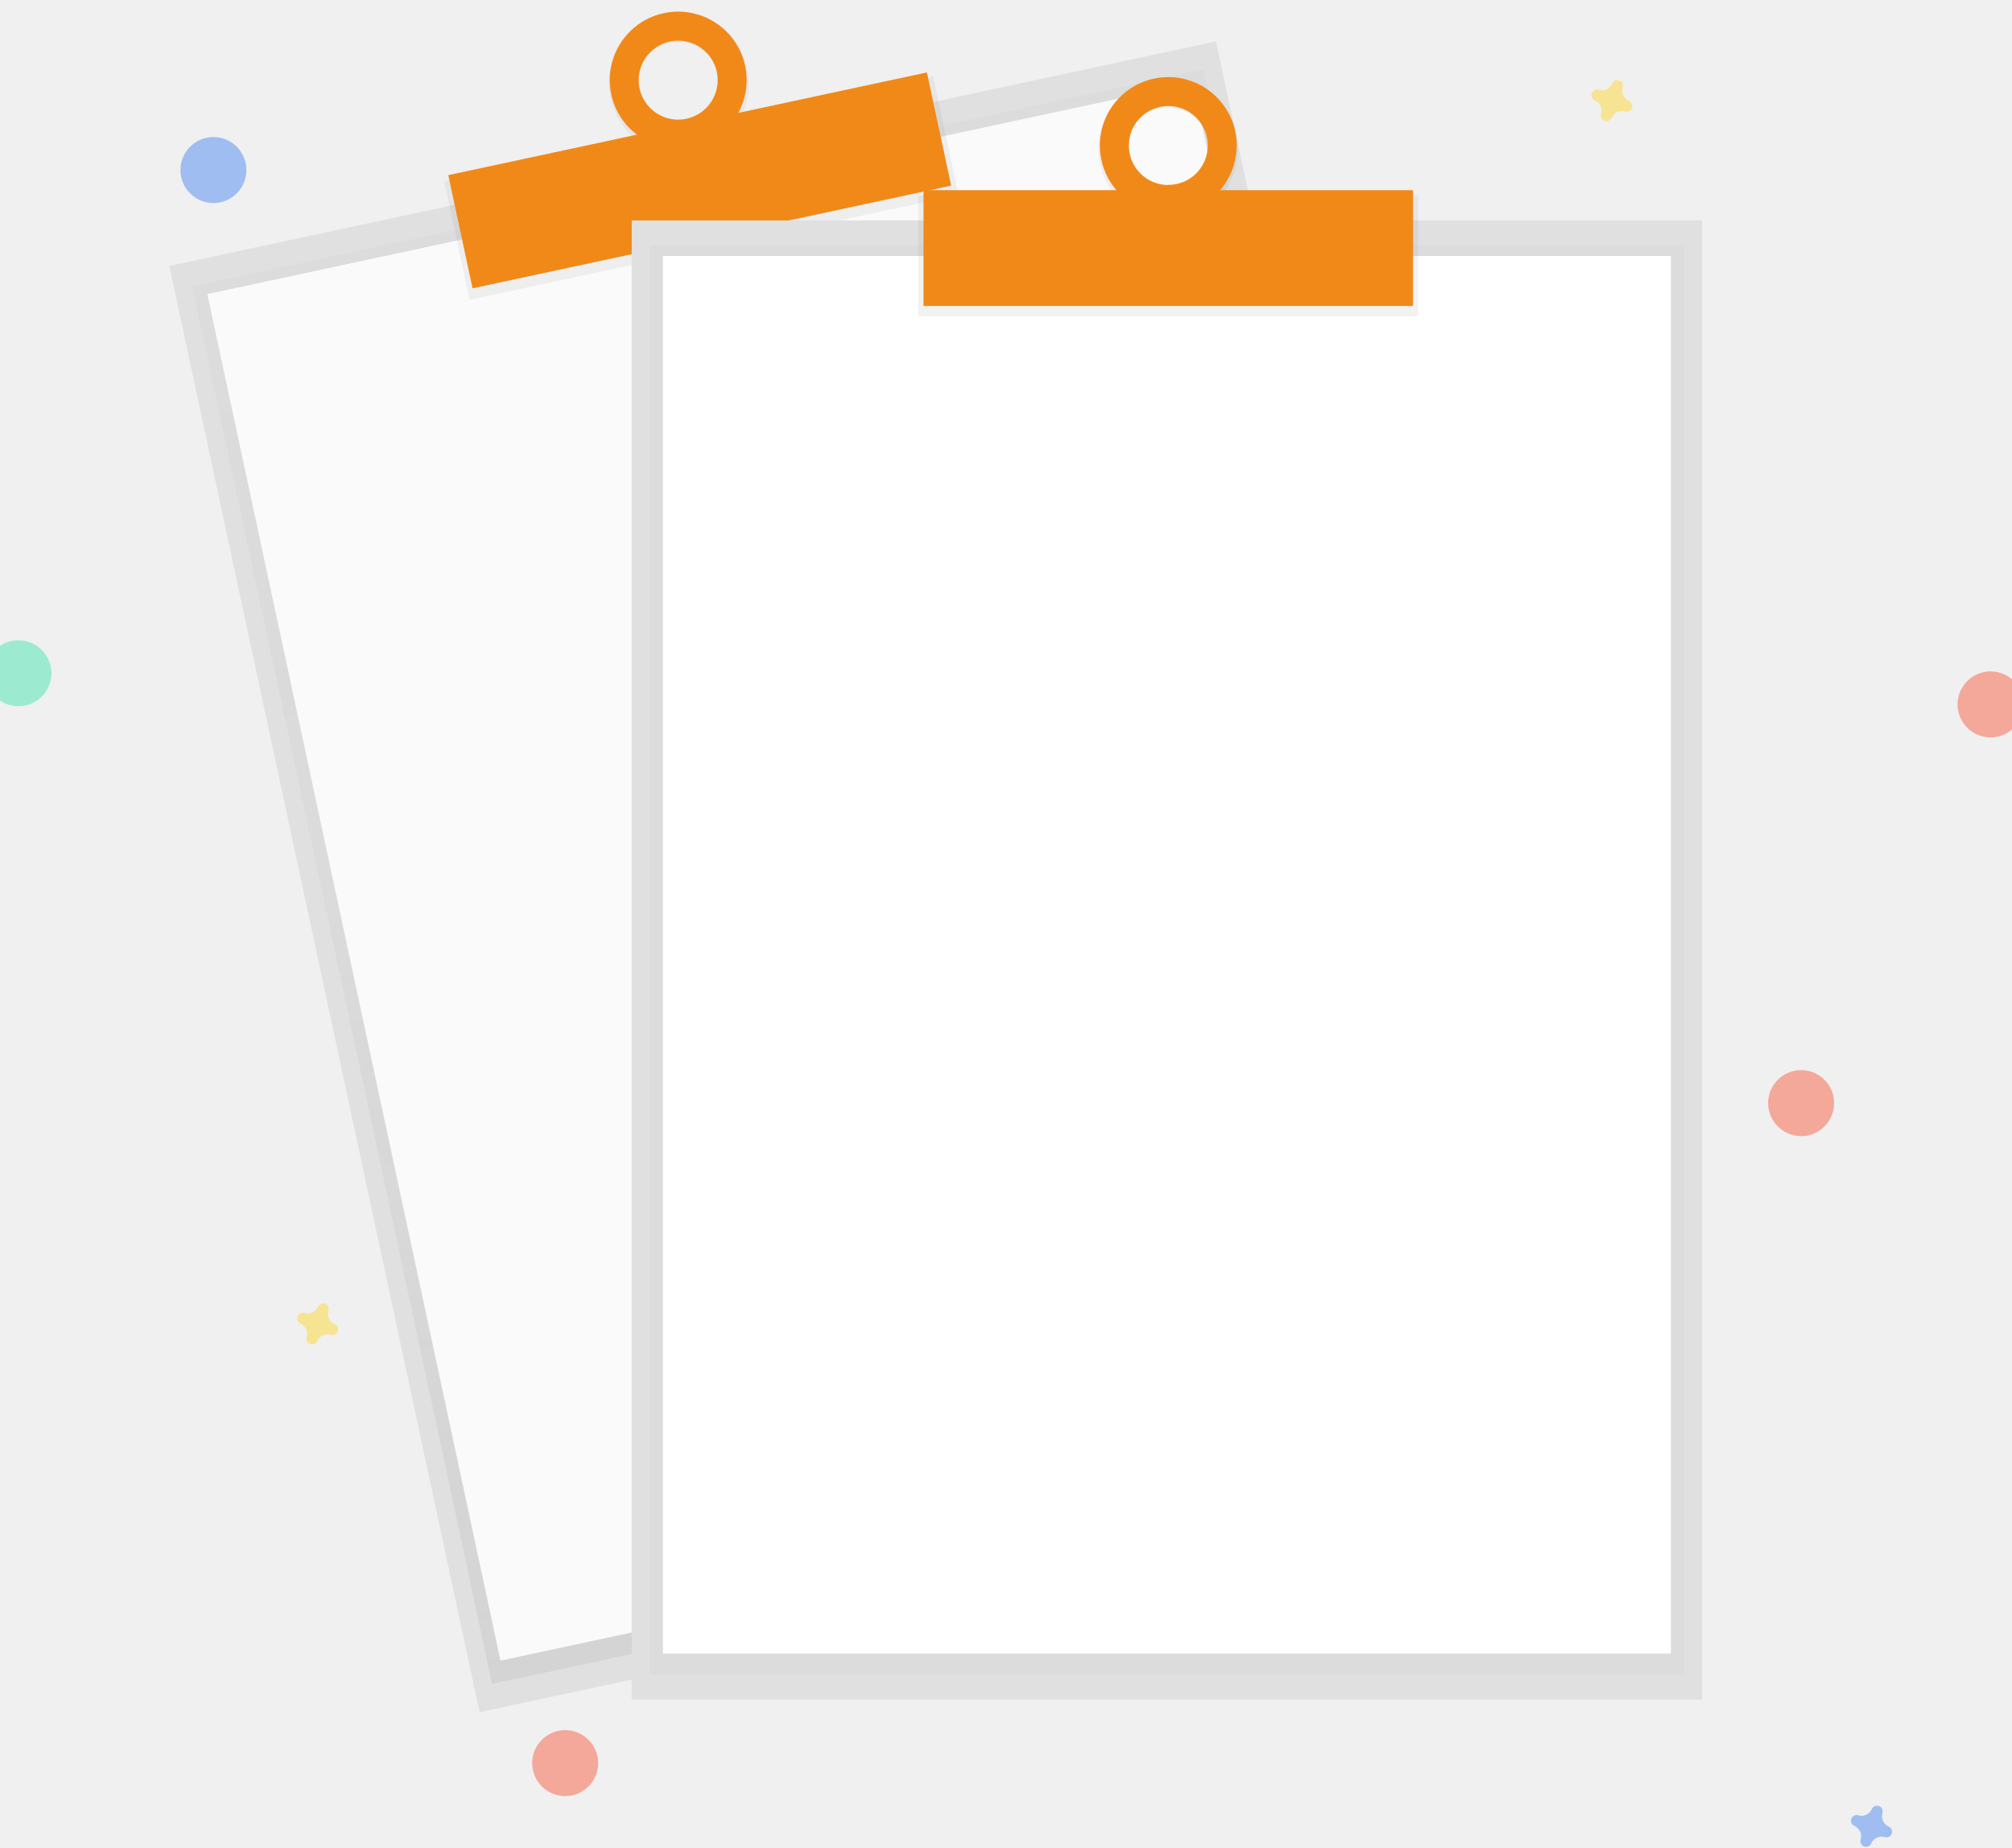
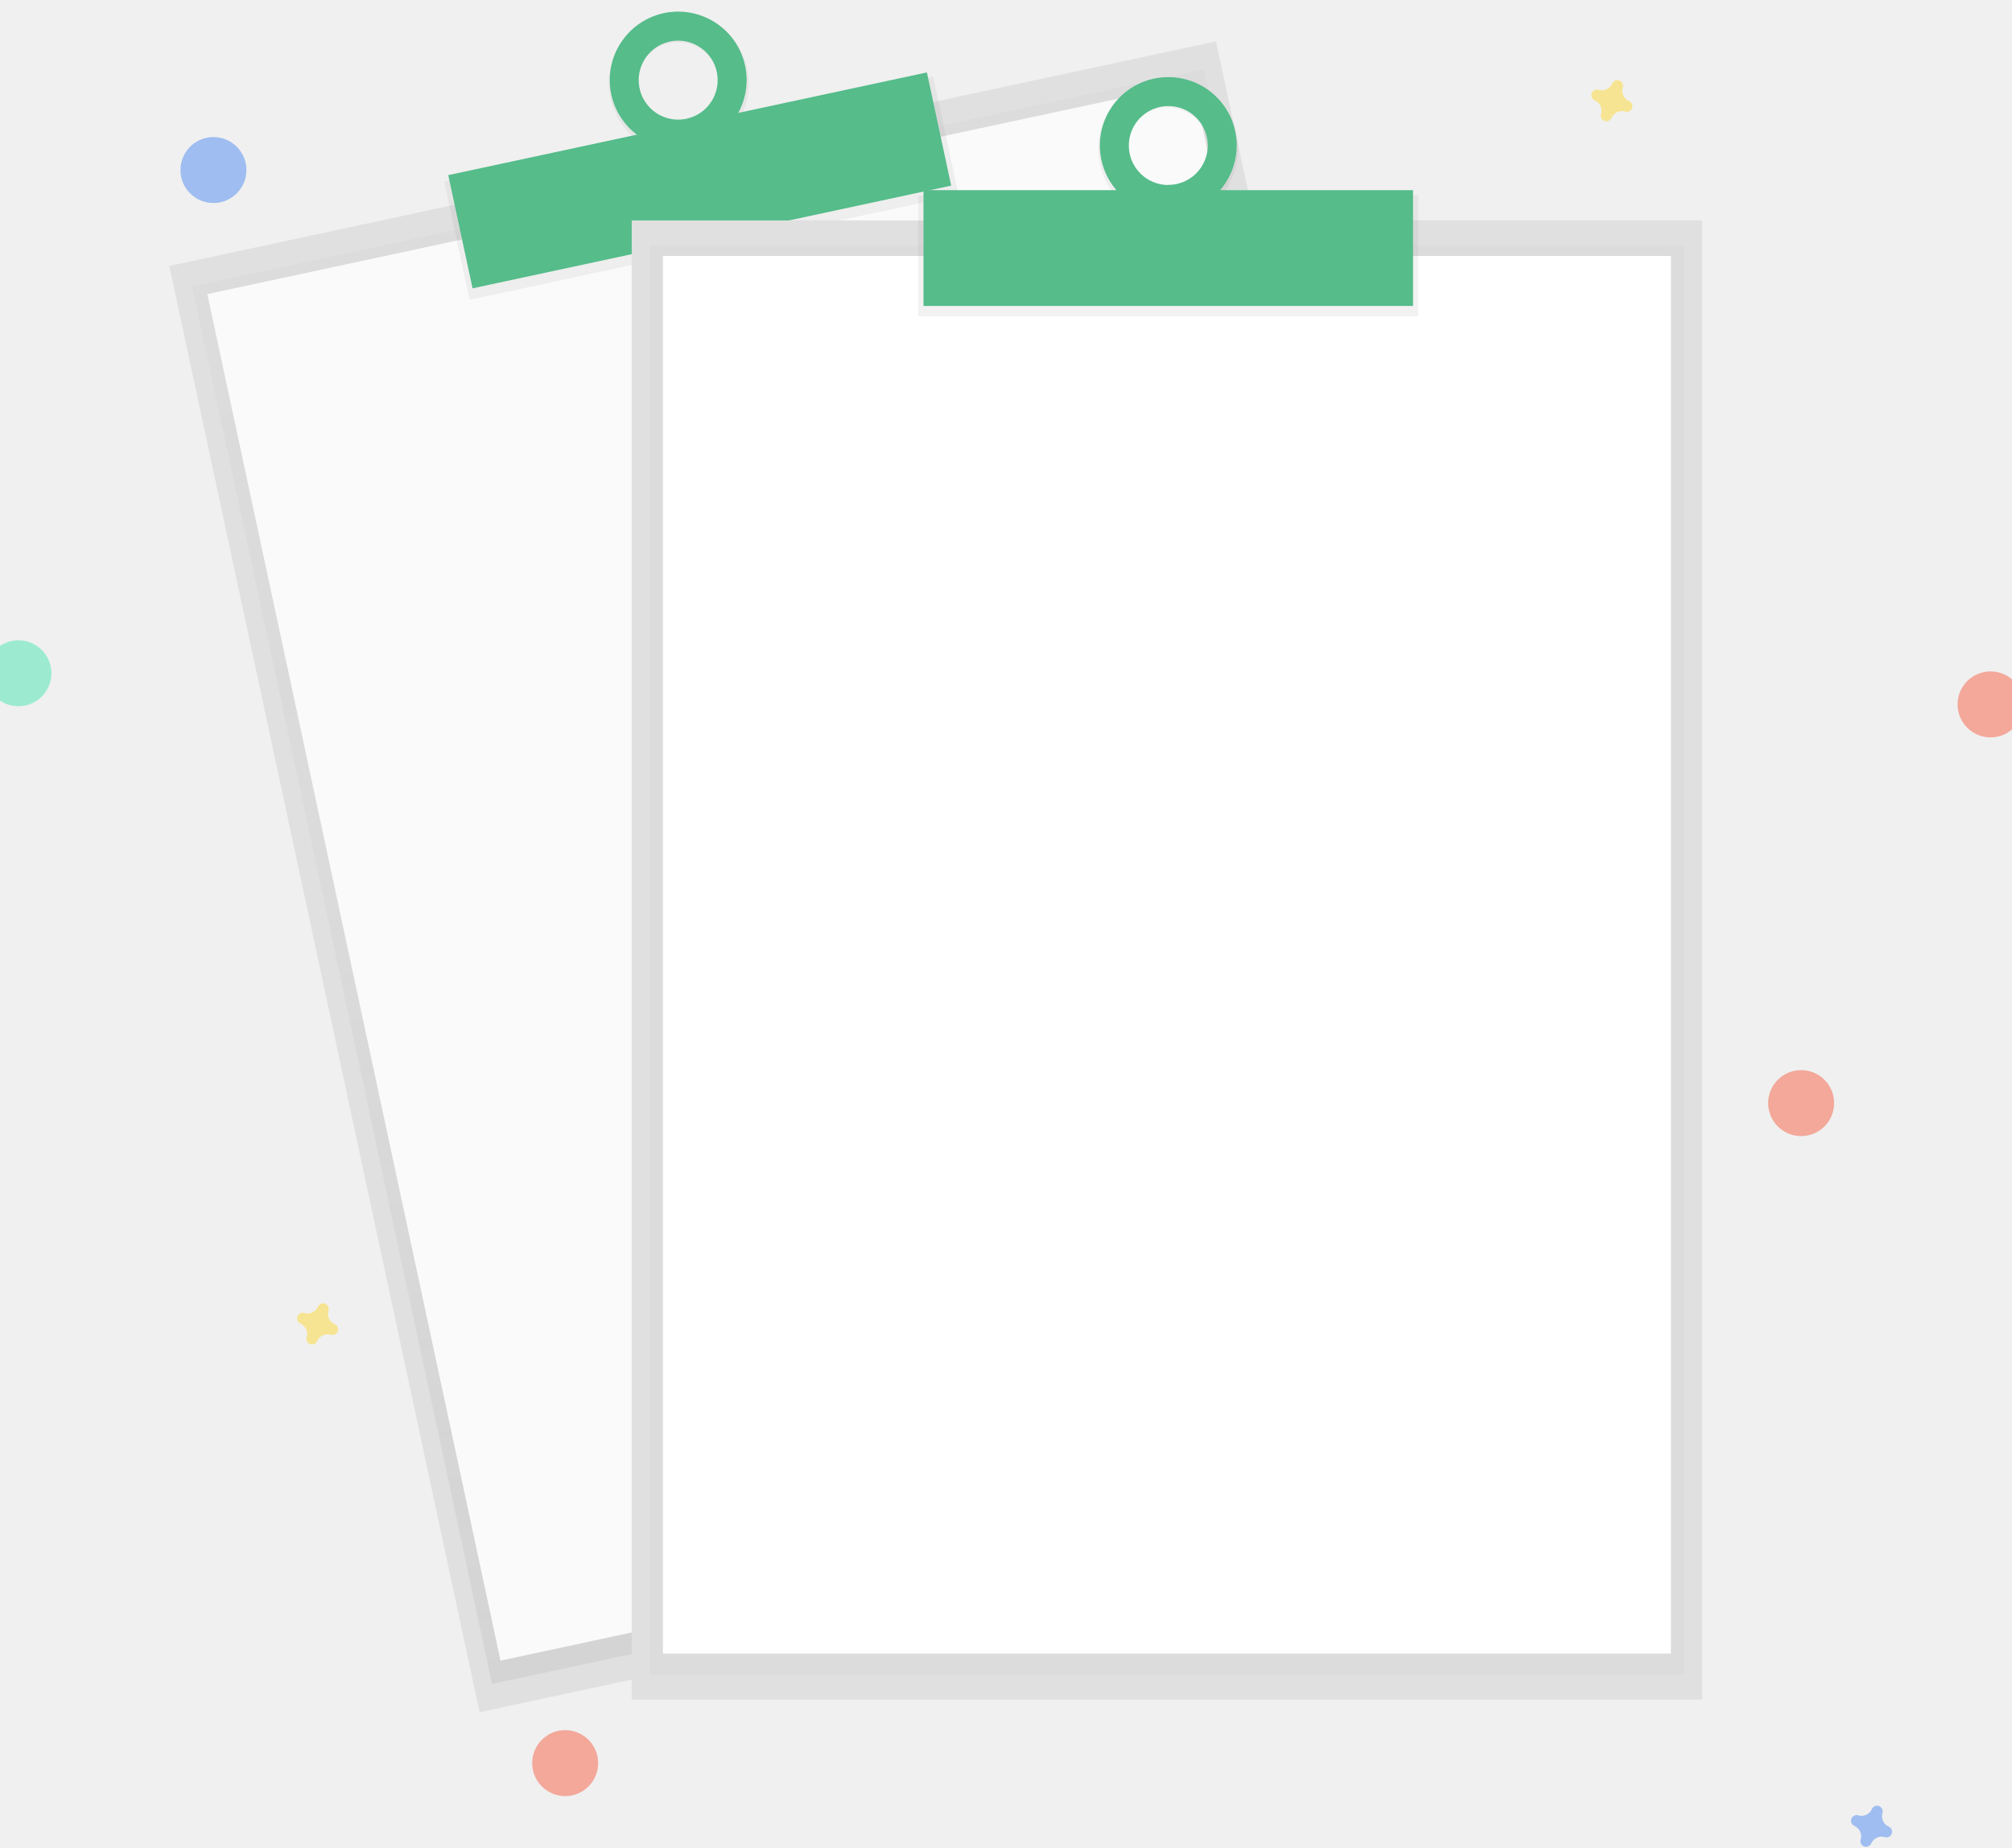
<svg xmlns="http://www.w3.org/2000/svg" width="61px" height="56px" viewBox="0 0 61 56" version="1.1">
  <defs>
    <linearGradient x1="49.999%" y1="100%" x2="49.999%" y2="0%" id="linearGradient-1">
      <stop stop-color="#808080" stop-opacity="0.25" offset="0%" />
      <stop stop-color="#808080" stop-opacity="0.12" offset="54%" />
      <stop stop-color="#808080" stop-opacity="0.1" offset="100%" />
    </linearGradient>
    <linearGradient x1="54017%" y1="18020%" x2="54017%" y2="13075%" id="linearGradient-2">
      <stop stop-color="#808080" stop-opacity="0.25" offset="0%" />
      <stop stop-color="#808080" stop-opacity="0.12" offset="54%" />
      <stop stop-color="#808080" stop-opacity="0.1" offset="100%" />
    </linearGradient>
    <linearGradient x1="54017%" y1="14086%" x2="54017%" y2="8243%" id="linearGradient-3">
      <stop stop-color="#808080" stop-opacity="0.25" offset="0%" />
      <stop stop-color="#808080" stop-opacity="0.12" offset="54%" />
      <stop stop-color="#808080" stop-opacity="0.1" offset="100%" />
    </linearGradient>
    <linearGradient x1="47640%" y1="71053%" x2="47640%" y2="12712%" id="linearGradient-4">
      <stop stop-color="#808080" stop-opacity="0.25" offset="0%" />
      <stop stop-color="#808080" stop-opacity="0.12" offset="54%" />
      <stop stop-color="#808080" stop-opacity="0.1" offset="100%" />
    </linearGradient>
    <linearGradient x1="47694%" y1="15613%" x2="47694%" y2="10668%" id="linearGradient-5">
      <stop stop-color="#808080" stop-opacity="0.25" offset="0%" />
      <stop stop-color="#808080" stop-opacity="0.12" offset="54%" />
      <stop stop-color="#808080" stop-opacity="0.1" offset="100%" />
    </linearGradient>
    <linearGradient x1="66686%" y1="17639%" x2="66686%" y2="11795%" id="linearGradient-6">
      <stop stop-color="#808080" stop-opacity="0.25" offset="0%" />
      <stop stop-color="#808080" stop-opacity="0.12" offset="54%" />
      <stop stop-color="#808080" stop-opacity="0.1" offset="100%" />
    </linearGradient>
  </defs>
  <g id="Guide" stroke="none" stroke-width="1" fill="none" fill-rule="evenodd">
    <g id="空状态" transform="translate(-677, -319)">
      <g id="Group-7" transform="translate(107, 200)">
        <g id="Group-20" transform="translate(1, 97)">
          <g id="undraw_no_data_qbuo" transform="translate(569, 20)">
            <rect id="Rectangle-path" fill="#E0E0E0" fill-rule="nonzero" transform="translate(25.70305, 28.57968) rotate(-12.11) translate(-25.70305, -28.57968) " x="9.476" y="6.159" width="32.455" height="44.842" />
            <g id="Group" opacity="0.5" transform="translate(5.792574, 4.084507)" fill="url(#linearGradient-1)" fill-rule="nonzero">
              <rect id="Rectangle-path" transform="translate(19.91092, 24.49546) rotate(-12.11) translate(-19.91092, -24.49546) " x="4.232" y="2.832" width="31.358" height="43.326" />
            </g>
            <rect id="Rectangle-path" fill="#FAFAFA" fill-rule="nonzero" transform="translate(25.66959, 28.42381) rotate(-12.11) translate(-25.66959, -28.42381) " x="10.39" y="7.239" width="30.56" height="42.369" />
            <rect id="Rectangle-path" fill="url(#linearGradient-2)" fill-rule="nonzero" transform="translate(21.26436, 7.701773) rotate(-12.11) translate(-21.26436, -7.701773) " x="13.684" y="5.866" width="15.16" height="3.672" />
            <path d="M20.126,2.399 C18.982,2.645 18.258,3.794 18.51,4.965 C18.761,6.136 19.892,6.888 21.034,6.642 C22.177,6.396 22.903,5.247 22.651,4.076 C22.399,2.905 21.271,2.154 20.126,2.399 Z M20.844,5.749 C20.35,5.867 19.833,5.674 19.536,5.26 C19.24,4.847 19.223,4.296 19.494,3.865 C19.764,3.434 20.268,3.21 20.769,3.297 C21.27,3.385 21.669,3.767 21.777,4.263 C21.851,4.584 21.794,4.921 21.619,5.2 C21.444,5.479 21.165,5.676 20.844,5.749 Z" id="Shape" fill="url(#linearGradient-3)" fill-rule="nonzero" />
-             <rect id="Rectangle-path" fill="#F18918" fill-rule="nonzero" transform="translate(21.21432, 7.468617) rotate(-12.11) translate(-21.21432, -7.468617) " x="13.794" y="5.713" width="14.841" height="3.51" />
-             <path d="M20.126,2.399 C19.006,2.64 18.293,3.743 18.533,4.863 C18.774,5.983 19.877,6.696 20.997,6.455 C22.117,6.215 22.83,5.112 22.59,3.992 C22.474,3.455 22.15,2.984 21.688,2.686 C21.226,2.387 20.664,2.284 20.126,2.399 Z M20.812,5.6 C20.339,5.702 19.851,5.508 19.576,5.11 C19.301,4.711 19.293,4.186 19.556,3.78 C19.819,3.373 20.301,3.165 20.777,3.252 C21.254,3.34 21.63,3.705 21.732,4.179 C21.87,4.825 21.459,5.462 20.812,5.6 Z" id="Shape" fill="#F18918" fill-rule="nonzero" />
+             <rect id="Rectangle-path" fill="#55BC8A" fill-rule="nonzero" transform="translate(21.21432, 7.468617) rotate(-12.11) translate(-21.21432, -7.468617) " x="13.794" y="5.713" width="14.841" height="3.51" />
+             <path d="M20.126,2.399 C19.006,2.64 18.293,3.743 18.533,4.863 C18.774,5.983 19.877,6.696 20.997,6.455 C22.117,6.215 22.83,5.112 22.59,3.992 C22.474,3.455 22.15,2.984 21.688,2.686 C21.226,2.387 20.664,2.284 20.126,2.399 Z M20.812,5.6 C20.339,5.702 19.851,5.508 19.576,5.11 C19.301,4.711 19.293,4.186 19.556,3.78 C19.819,3.373 20.301,3.165 20.777,3.252 C21.254,3.34 21.63,3.705 21.732,4.179 C21.87,4.825 21.459,5.462 20.812,5.6 Z" id="Shape" fill="#55BC8A" fill-rule="nonzero" />
            <rect id="Rectangle-path" fill="#E0E0E0" fill-rule="nonzero" x="19.152" y="8.682" width="32.455" height="44.842" />
            <g id="Group" opacity="0.5" transform="translate(19.6799, 9.431498)" fill="url(#linearGradient-4)" fill-rule="nonzero">
              <rect id="Rectangle-path" x="0.021" y="0.009" width="31.358" height="43.326" />
            </g>
            <rect id="Rectangle-path" fill="#FFFFFF" fill-rule="nonzero" x="20.099" y="9.76" width="30.56" height="42.369" />
            <rect id="Rectangle-path" fill="url(#linearGradient-5)" fill-rule="nonzero" x="27.839" y="7.922" width="15.16" height="3.672" />
            <path d="M35.419,4.338 C34.249,4.338 33.3,5.309 33.3,6.508 C33.3,7.706 34.249,8.678 35.419,8.678 C36.59,8.678 37.539,7.706 37.539,6.508 C37.539,5.309 36.59,4.338 35.419,4.338 Z M35.419,7.76 C34.91,7.772 34.445,7.475 34.242,7.008 C34.038,6.541 34.138,5.998 34.494,5.633 C34.849,5.269 35.39,5.156 35.862,5.348 C36.333,5.54 36.642,5.999 36.642,6.508 C36.647,7.189 36.1,7.746 35.419,7.754 L35.419,7.76 Z" id="Shape" fill="url(#linearGradient-6)" fill-rule="nonzero" />
-             <rect id="Rectangle-path" fill="#F18918" fill-rule="nonzero" x="27.999" y="7.765" width="14.841" height="3.51" />
-             <path d="M35.419,4.338 C34.58,4.338 33.824,4.843 33.503,5.618 C33.182,6.393 33.359,7.285 33.953,7.879 C34.546,8.472 35.438,8.649 36.213,8.328 C36.988,8.007 37.494,7.251 37.494,6.412 C37.494,5.266 36.565,4.338 35.419,4.338 Z M35.419,7.609 C34.759,7.608 34.224,7.073 34.224,6.412 C34.224,5.751 34.759,5.216 35.419,5.215 C36.08,5.214 36.616,5.748 36.618,6.409 C36.618,6.727 36.491,7.031 36.267,7.256 C36.042,7.48 35.737,7.606 35.419,7.605 L35.419,7.609 Z" id="Shape" fill="#F18918" fill-rule="nonzero" />
+             <rect id="Rectangle-path" fill="#55BC8A" fill-rule="nonzero" x="27.999" y="7.765" width="14.841" height="3.51" />
+             <path d="M35.419,4.338 C34.58,4.338 33.824,4.843 33.503,5.618 C33.182,6.393 33.359,7.285 33.953,7.879 C34.546,8.472 35.438,8.649 36.213,8.328 C36.988,8.007 37.494,7.251 37.494,6.412 C37.494,5.266 36.565,4.338 35.419,4.338 Z M35.419,7.609 C34.759,7.608 34.224,7.073 34.224,6.412 C34.224,5.751 34.759,5.216 35.419,5.215 C36.08,5.214 36.616,5.748 36.618,6.409 C36.618,6.727 36.491,7.031 36.267,7.256 C36.042,7.48 35.737,7.606 35.419,7.605 L35.419,7.609 Z" id="Shape" fill="#55BC8A" fill-rule="nonzero" />
            <g id="Group" opacity="0.5" transform="translate(0.445583, 54.73239)" />
            <path d="M57.263,57.373 C57.104,57.304 57.022,57.126 57.072,56.96 C57.076,56.947 57.079,56.935 57.08,56.922 C57.084,56.846 57.039,56.777 56.968,56.75 C56.897,56.724 56.817,56.748 56.772,56.808 C56.764,56.818 56.757,56.83 56.752,56.841 C56.683,57.001 56.505,57.083 56.339,57.032 C56.326,57.028 56.314,57.026 56.301,57.025 C56.225,57.02 56.156,57.066 56.13,57.137 C56.103,57.208 56.127,57.288 56.187,57.333 C56.198,57.341 56.209,57.347 56.221,57.352 C56.38,57.422 56.462,57.6 56.411,57.766 C56.408,57.778 56.405,57.791 56.404,57.804 C56.4,57.879 56.445,57.949 56.516,57.975 C56.587,58.001 56.667,57.978 56.712,57.918 C56.72,57.907 56.726,57.896 56.732,57.884 C56.801,57.725 56.979,57.643 57.145,57.693 C57.158,57.697 57.17,57.7 57.183,57.701 C57.259,57.705 57.328,57.66 57.354,57.589 C57.381,57.518 57.357,57.438 57.297,57.393 C57.286,57.385 57.275,57.378 57.263,57.373 Z" id="Shape" fill="#4D8AF0" fill-rule="nonzero" opacity="0.5" />
            <path d="M10.15,42.145 C9.99,42.075 9.908,41.897 9.959,41.731 C9.963,41.719 9.965,41.706 9.966,41.693 C9.971,41.618 9.925,41.548 9.854,41.522 C9.783,41.496 9.704,41.519 9.658,41.58 C9.65,41.59 9.644,41.601 9.639,41.613 C9.569,41.772 9.391,41.854 9.225,41.804 C9.213,41.8 9.2,41.797 9.187,41.796 C9.112,41.792 9.042,41.837 9.016,41.908 C8.99,41.979 9.013,42.059 9.074,42.105 C9.084,42.112 9.095,42.119 9.107,42.124 C9.266,42.193 9.348,42.371 9.298,42.538 C9.294,42.55 9.291,42.563 9.29,42.575 C9.286,42.651 9.331,42.721 9.402,42.747 C9.473,42.773 9.553,42.749 9.599,42.689 C9.606,42.679 9.613,42.667 9.618,42.656 C9.687,42.496 9.865,42.414 10.032,42.465 C10.044,42.469 10.057,42.471 10.069,42.472 C10.145,42.477 10.215,42.431 10.241,42.36 C10.267,42.289 10.243,42.21 10.183,42.164 C10.173,42.156 10.161,42.15 10.15,42.145 Z" id="Shape" fill="#FDD835" fill-rule="nonzero" opacity="0.5" />
            <path d="M49.391,5.063 C49.232,4.994 49.15,4.816 49.2,4.65 C49.204,4.637 49.207,4.625 49.208,4.612 C49.212,4.536 49.167,4.467 49.096,4.441 C49.025,4.414 48.945,4.438 48.9,4.498 C48.892,4.509 48.886,4.52 48.88,4.532 C48.811,4.691 48.633,4.773 48.467,4.722 C48.454,4.718 48.442,4.716 48.429,4.715 C48.353,4.71 48.284,4.756 48.258,4.827 C48.231,4.898 48.255,4.978 48.315,5.023 C48.326,5.031 48.337,5.037 48.349,5.043 C48.508,5.112 48.59,5.29 48.54,5.456 C48.536,5.468 48.533,5.481 48.532,5.494 C48.528,5.57 48.573,5.639 48.644,5.665 C48.715,5.691 48.795,5.668 48.84,5.608 C48.848,5.597 48.855,5.586 48.86,5.574 C48.929,5.415 49.107,5.333 49.273,5.383 C49.286,5.387 49.298,5.39 49.311,5.391 C49.387,5.395 49.456,5.35 49.482,5.279 C49.509,5.208 49.485,5.128 49.425,5.083 C49.414,5.075 49.403,5.068 49.391,5.063 Z" id="Shape" fill="#FDD835" fill-rule="nonzero" opacity="0.5" />
            <circle id="Oval" fill="#F55F44" fill-rule="nonzero" opacity="0.5" cx="60.35" cy="23.354" r="1" />
            <circle id="Oval" fill="#F55F44" fill-rule="nonzero" opacity="0.5" cx="17.135" cy="55.449" r="1" />
            <circle id="Oval" fill="#F55F44" fill-rule="nonzero" opacity="0.5" cx="54.607" cy="35.441" r="1" />
            <circle id="Oval" fill="#4D8AF0" fill-rule="nonzero" opacity="0.5" cx="6.471" cy="7.155" r="1" />
            <circle id="Oval" fill="#47E6B1" fill-rule="nonzero" opacity="0.5" cx="0.559" cy="22.41" r="1" />
          </g>
        </g>
      </g>
    </g>
  </g>
</svg>
